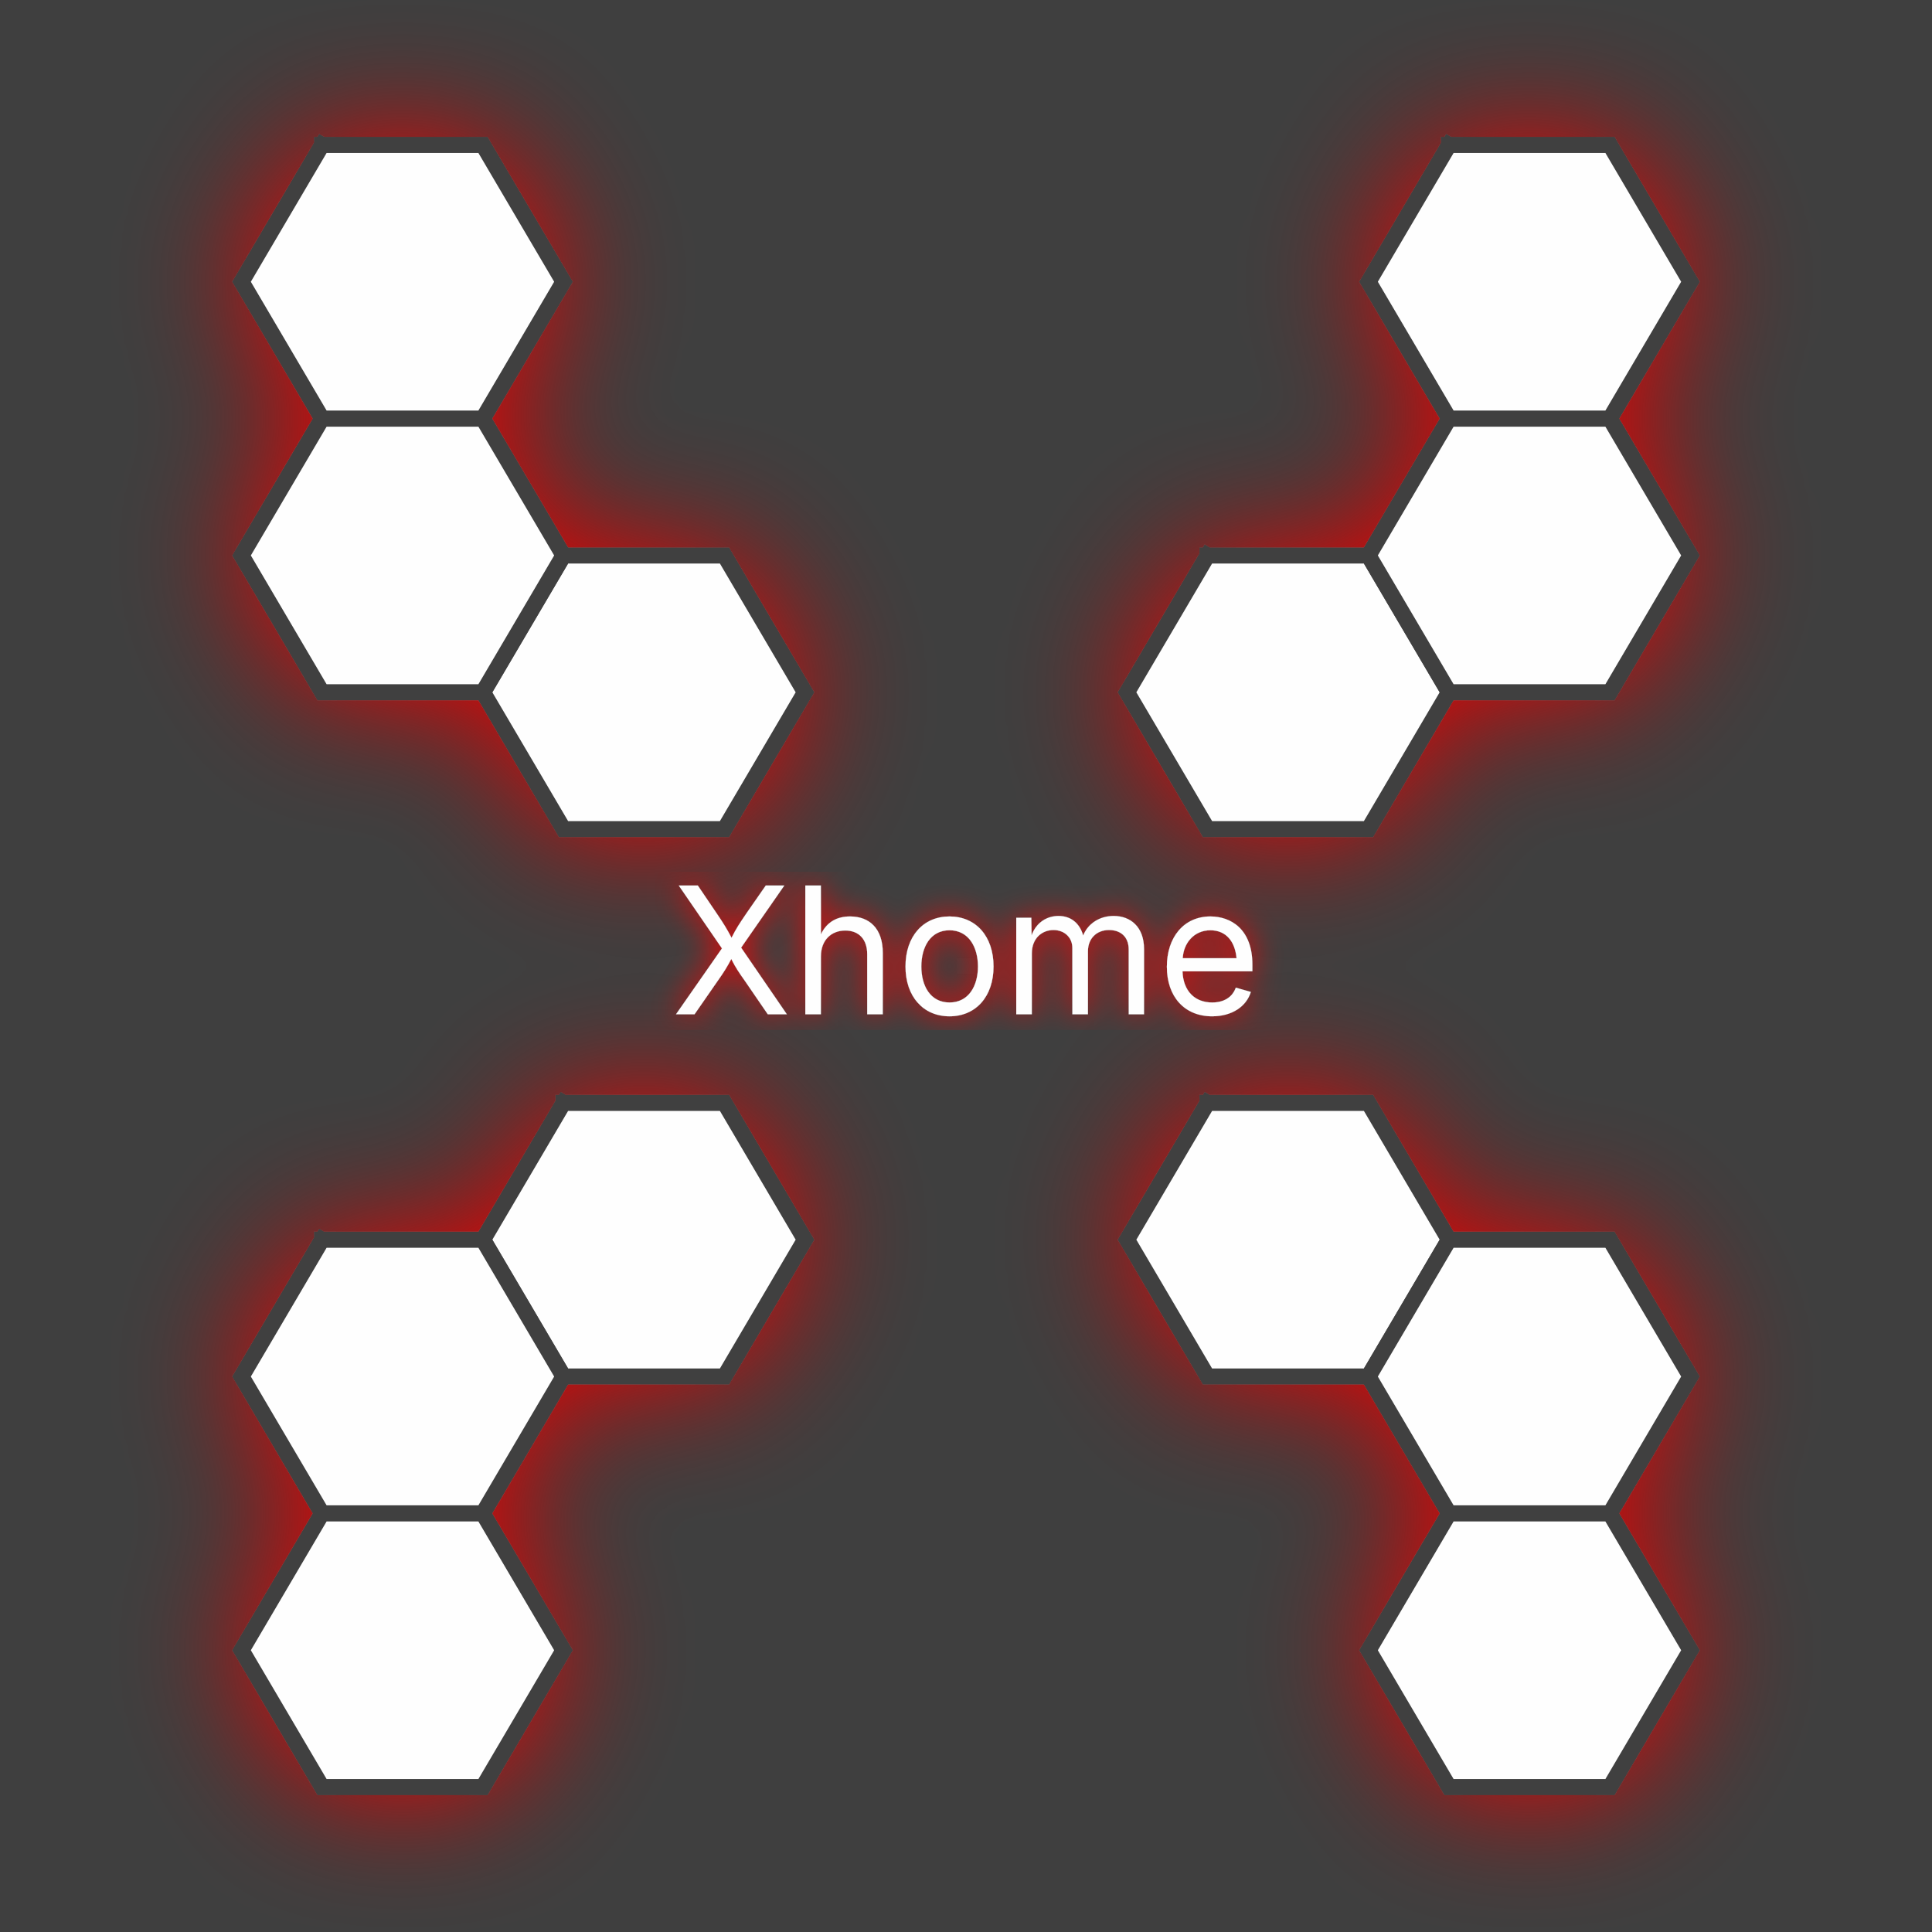
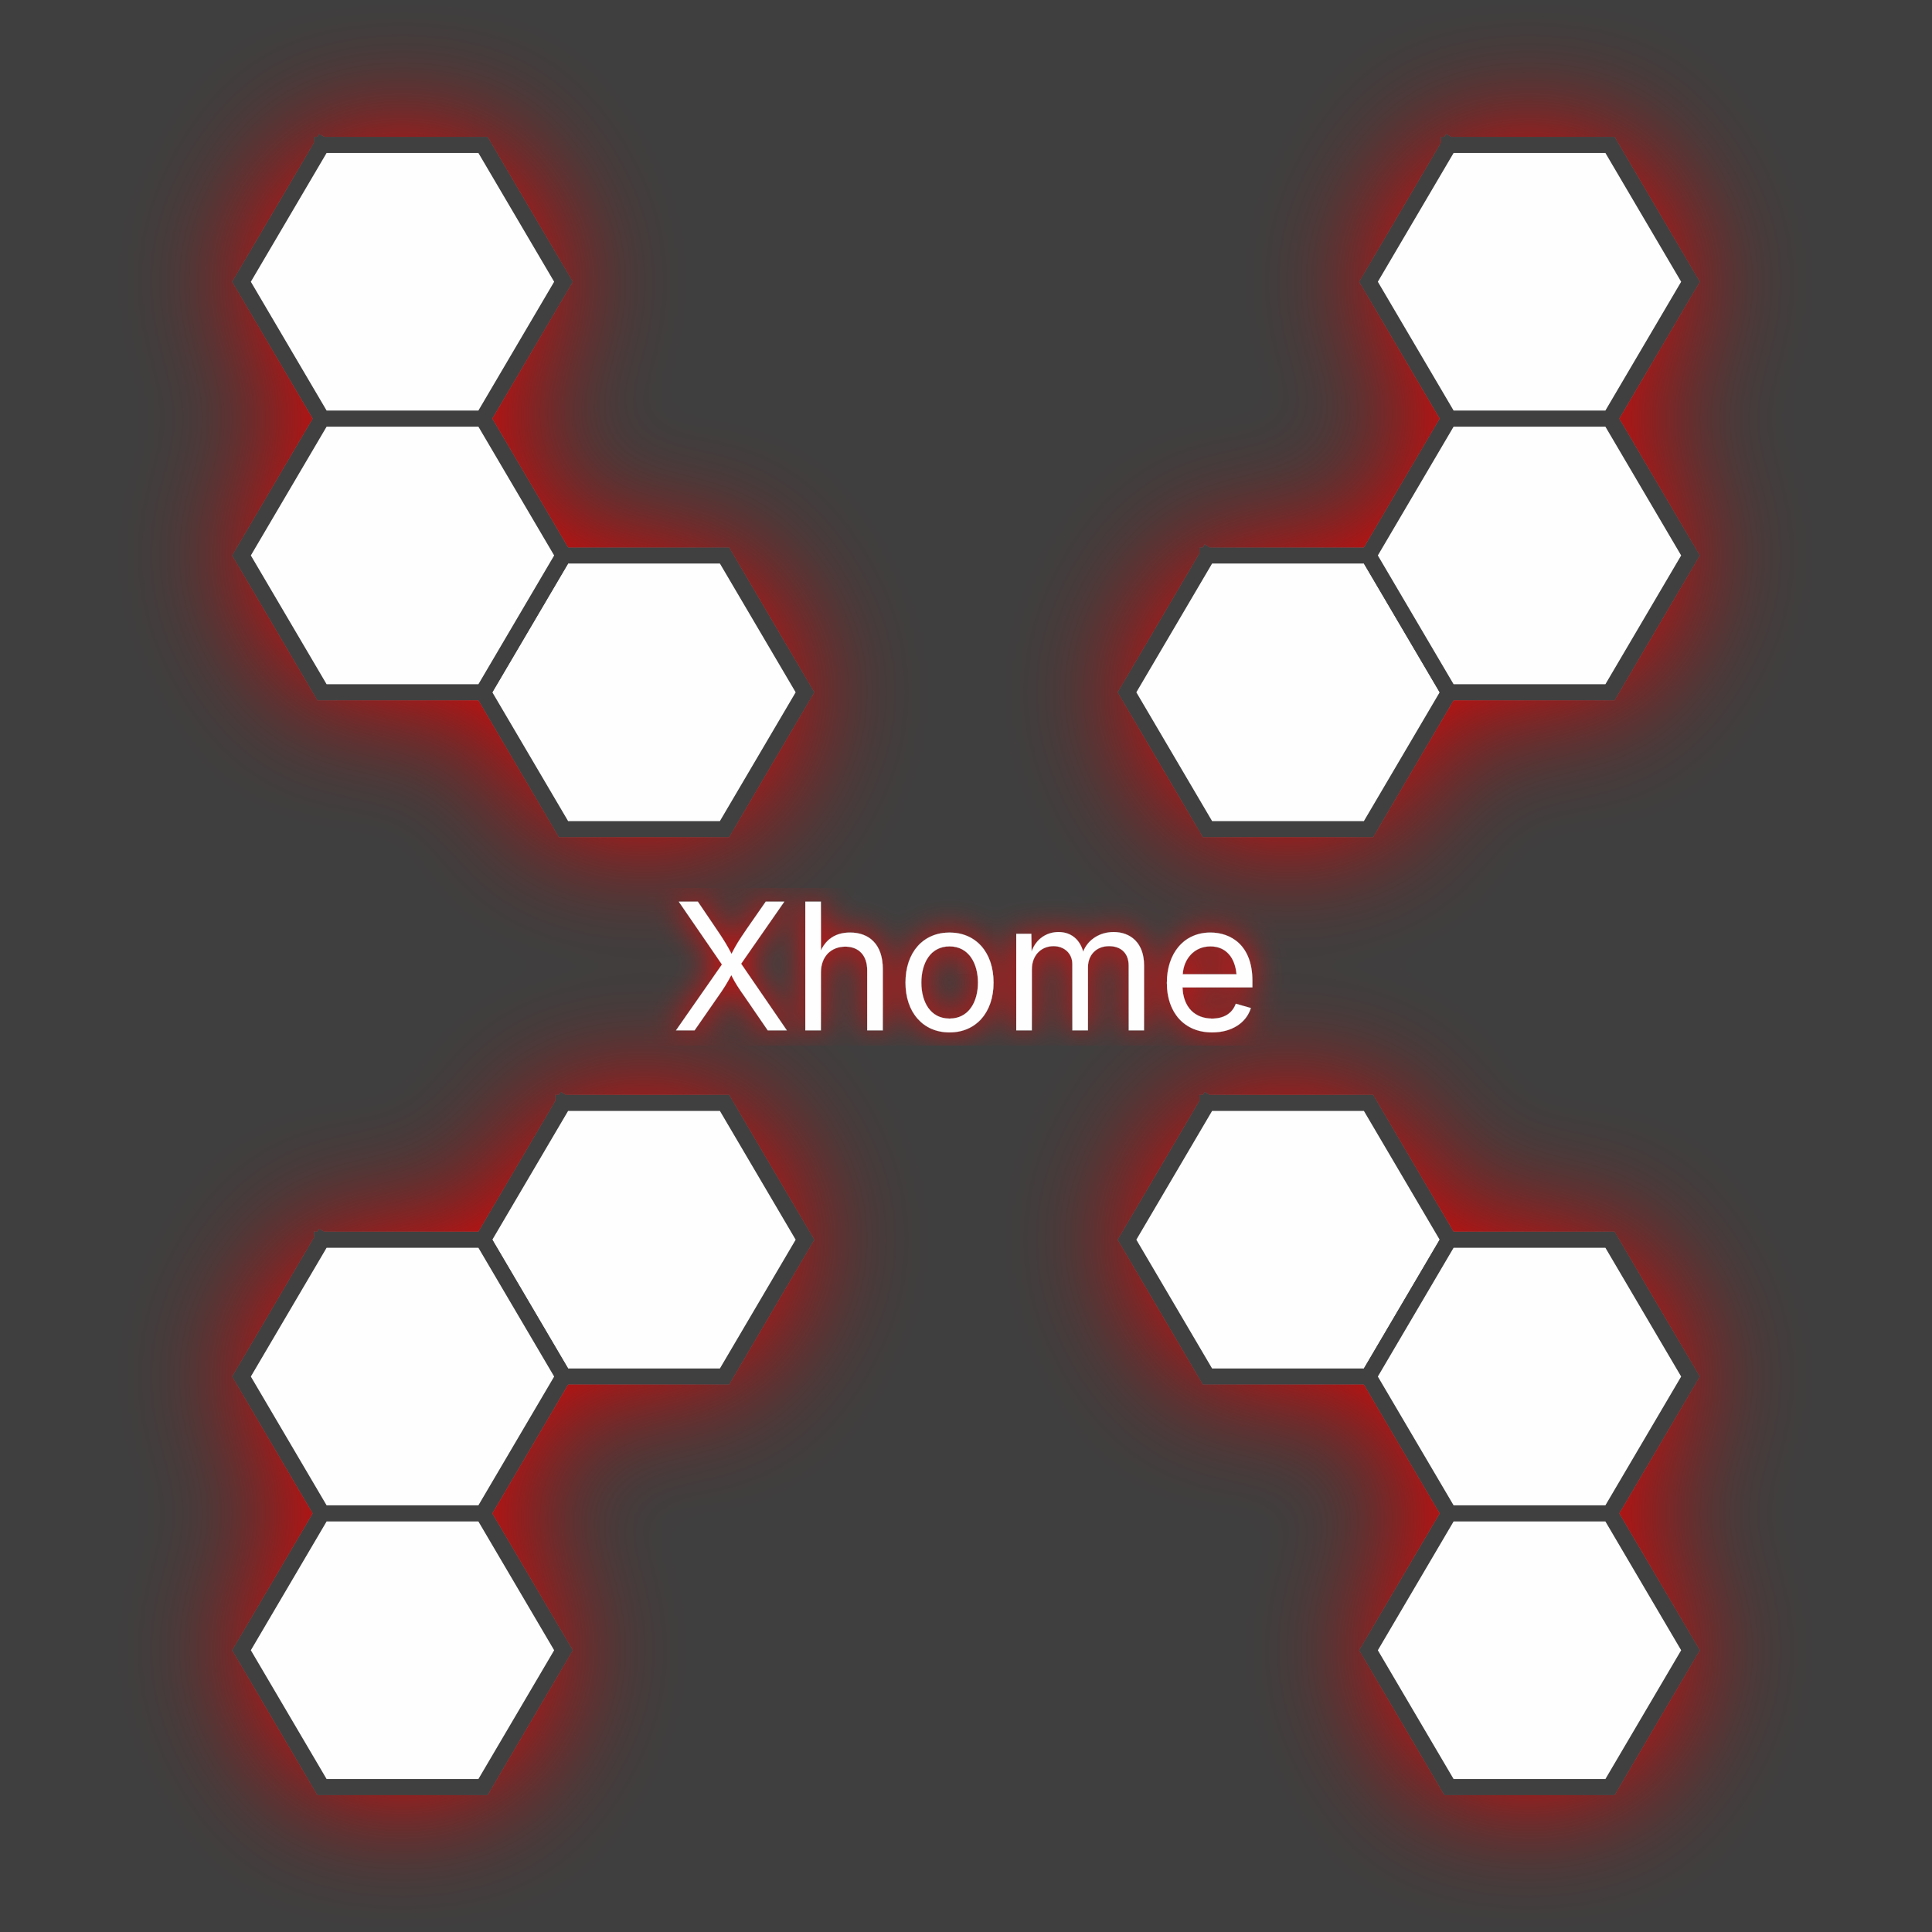
<svg xmlns="http://www.w3.org/2000/svg" width="120" height="120">
  <g id="group-back">
    <rect id="back-global" x="0" y="0" width="120" height="120" fill="#3f3f3f" stroke="none" />
  </g>
-   <g id="group-hive" fill="#fefefe" stroke="#3f3f3f" stroke-width="1" stroke-linecap="square" stroke-miterlimit="100" filter="url(#filter-light)">
+   <g id="group-hive" stroke-linecap="square" stroke-miterlimit="100" stroke="#3f3f3f" stroke-width="1" fill="#fefefe" filter="url(#filter-light)">
    <path id="hive-tr-1" d="M60,60 m15,-25.5 l10,0 l5,8.5 l-5,8.5 l-10,0 l-5,-8.5 l5,-8.5" />
    <path id="hive-tr-2" d="M60,60 m30,-34 l10,0 l5,8.5 l-5,8.5 l-10,0 l-5,-8.5 l5,-8.5" />
    <path id="hive-tr-3" d="M60,60 m30,-51 l10,0 l5,8.5 l-5,8.5 l-10,0 l-5,-8.5 l5,-8.5" />
    <path id="hive-tl-1" d="M60,60 m-25,-25.5 l10,0 l5,8.5 l-5,8.5 l-10,0 l-5,-8.5 l5,-8.5" />
    <path id="hive-tl-2" d="M60,60 m-40,-34 l10,0 l5,8.5 l-5,8.5 l-10,0 l-5,-8.5 l5,-8.5" />
    <path id="hive-tl-3" d="M60,60 m-40,-51 l10,0 l5,8.5 l-5,8.5 l-10,0 l-5,-8.5 l5,-8.5" />
    <path id="hive-br-1" d="M60,60 m15,8.5 l10,0 l5,8.5 l-5,8.5 l-10,0 l-5,-8.5 l5,-8.5" />
    <path id="hive-br-2" d="M60,60 m30,17 l10,0 l5,8.5 l-5,8.5 l-10,0 l-5,-8.5 l5,-8.5" />
    <path id="hive-br-3" d="M60,60 m30,34 l10,0 l5,8.5 l-5,8.5 l-10,0 l-5,-8.5 l5,-8.5" />
    <path id="hive-bl-1" d="M60,60 m-25,8.5 l10,0 l5,8.5 l-5,8.5 l-10,0 l-5,-8.5 l5,-8.5" />
    <path id="hive-bl-2" d="M60,60 m-40,17 l10,0 l5,8.5 l-5,8.5 l-10,0 l-5,-8.5 l5,-8.5" />
    <path id="hive-bl-3" d="M60,60 m-40,34 l10,0 l5,8.5 l-5,8.5 l-10,0 l-5,-8.5 l5,-8.5" />
  </g>
  <g id="group-title">
-     <text id="title-xhome" x="60" y="63" text-anchor="middle" font-family="Inter,Arial,sans-serif" font-size="11" fill="#fefefe" filter="url(#filter-soul)">
+     <text id="title-xhome" x="60" y="64" text-anchor="middle" font-family="Inter,Arial,sans-serif" font-size="11" fill="#fefefe" filter="url(#filter-soul)">
      Xhome
    </text>
  </g>
  <defs>
    <filter id="filter-light">
      <feColorMatrix result="colorOut" in="SourceGraphic" values="1 0 0 0 0                              0 0 0 0 0                              0 0 0 0 0                              0 0 0 1 0" />
      <feGaussianBlur result="blurOut" in="colorOut" stdDeviation="4" />
      <feBlend in="SourceGraphic" in2="blurOut" mode="normal" />
    </filter>
    <filter id="filter-soul">
      <feColorMatrix result="colorOut" in="SourceGraphic" values="1 0 0 0 0                              0 0 0 0 0                              0 0 0 0 0                              0 0 0 1 0" />
      <feGaussianBlur result="blurOut" in="colorOut" stdDeviation="1" />
      <feBlend in="SourceGraphic" in2="blurOut" mode="normal" />
    </filter>
  </defs>
</svg>
